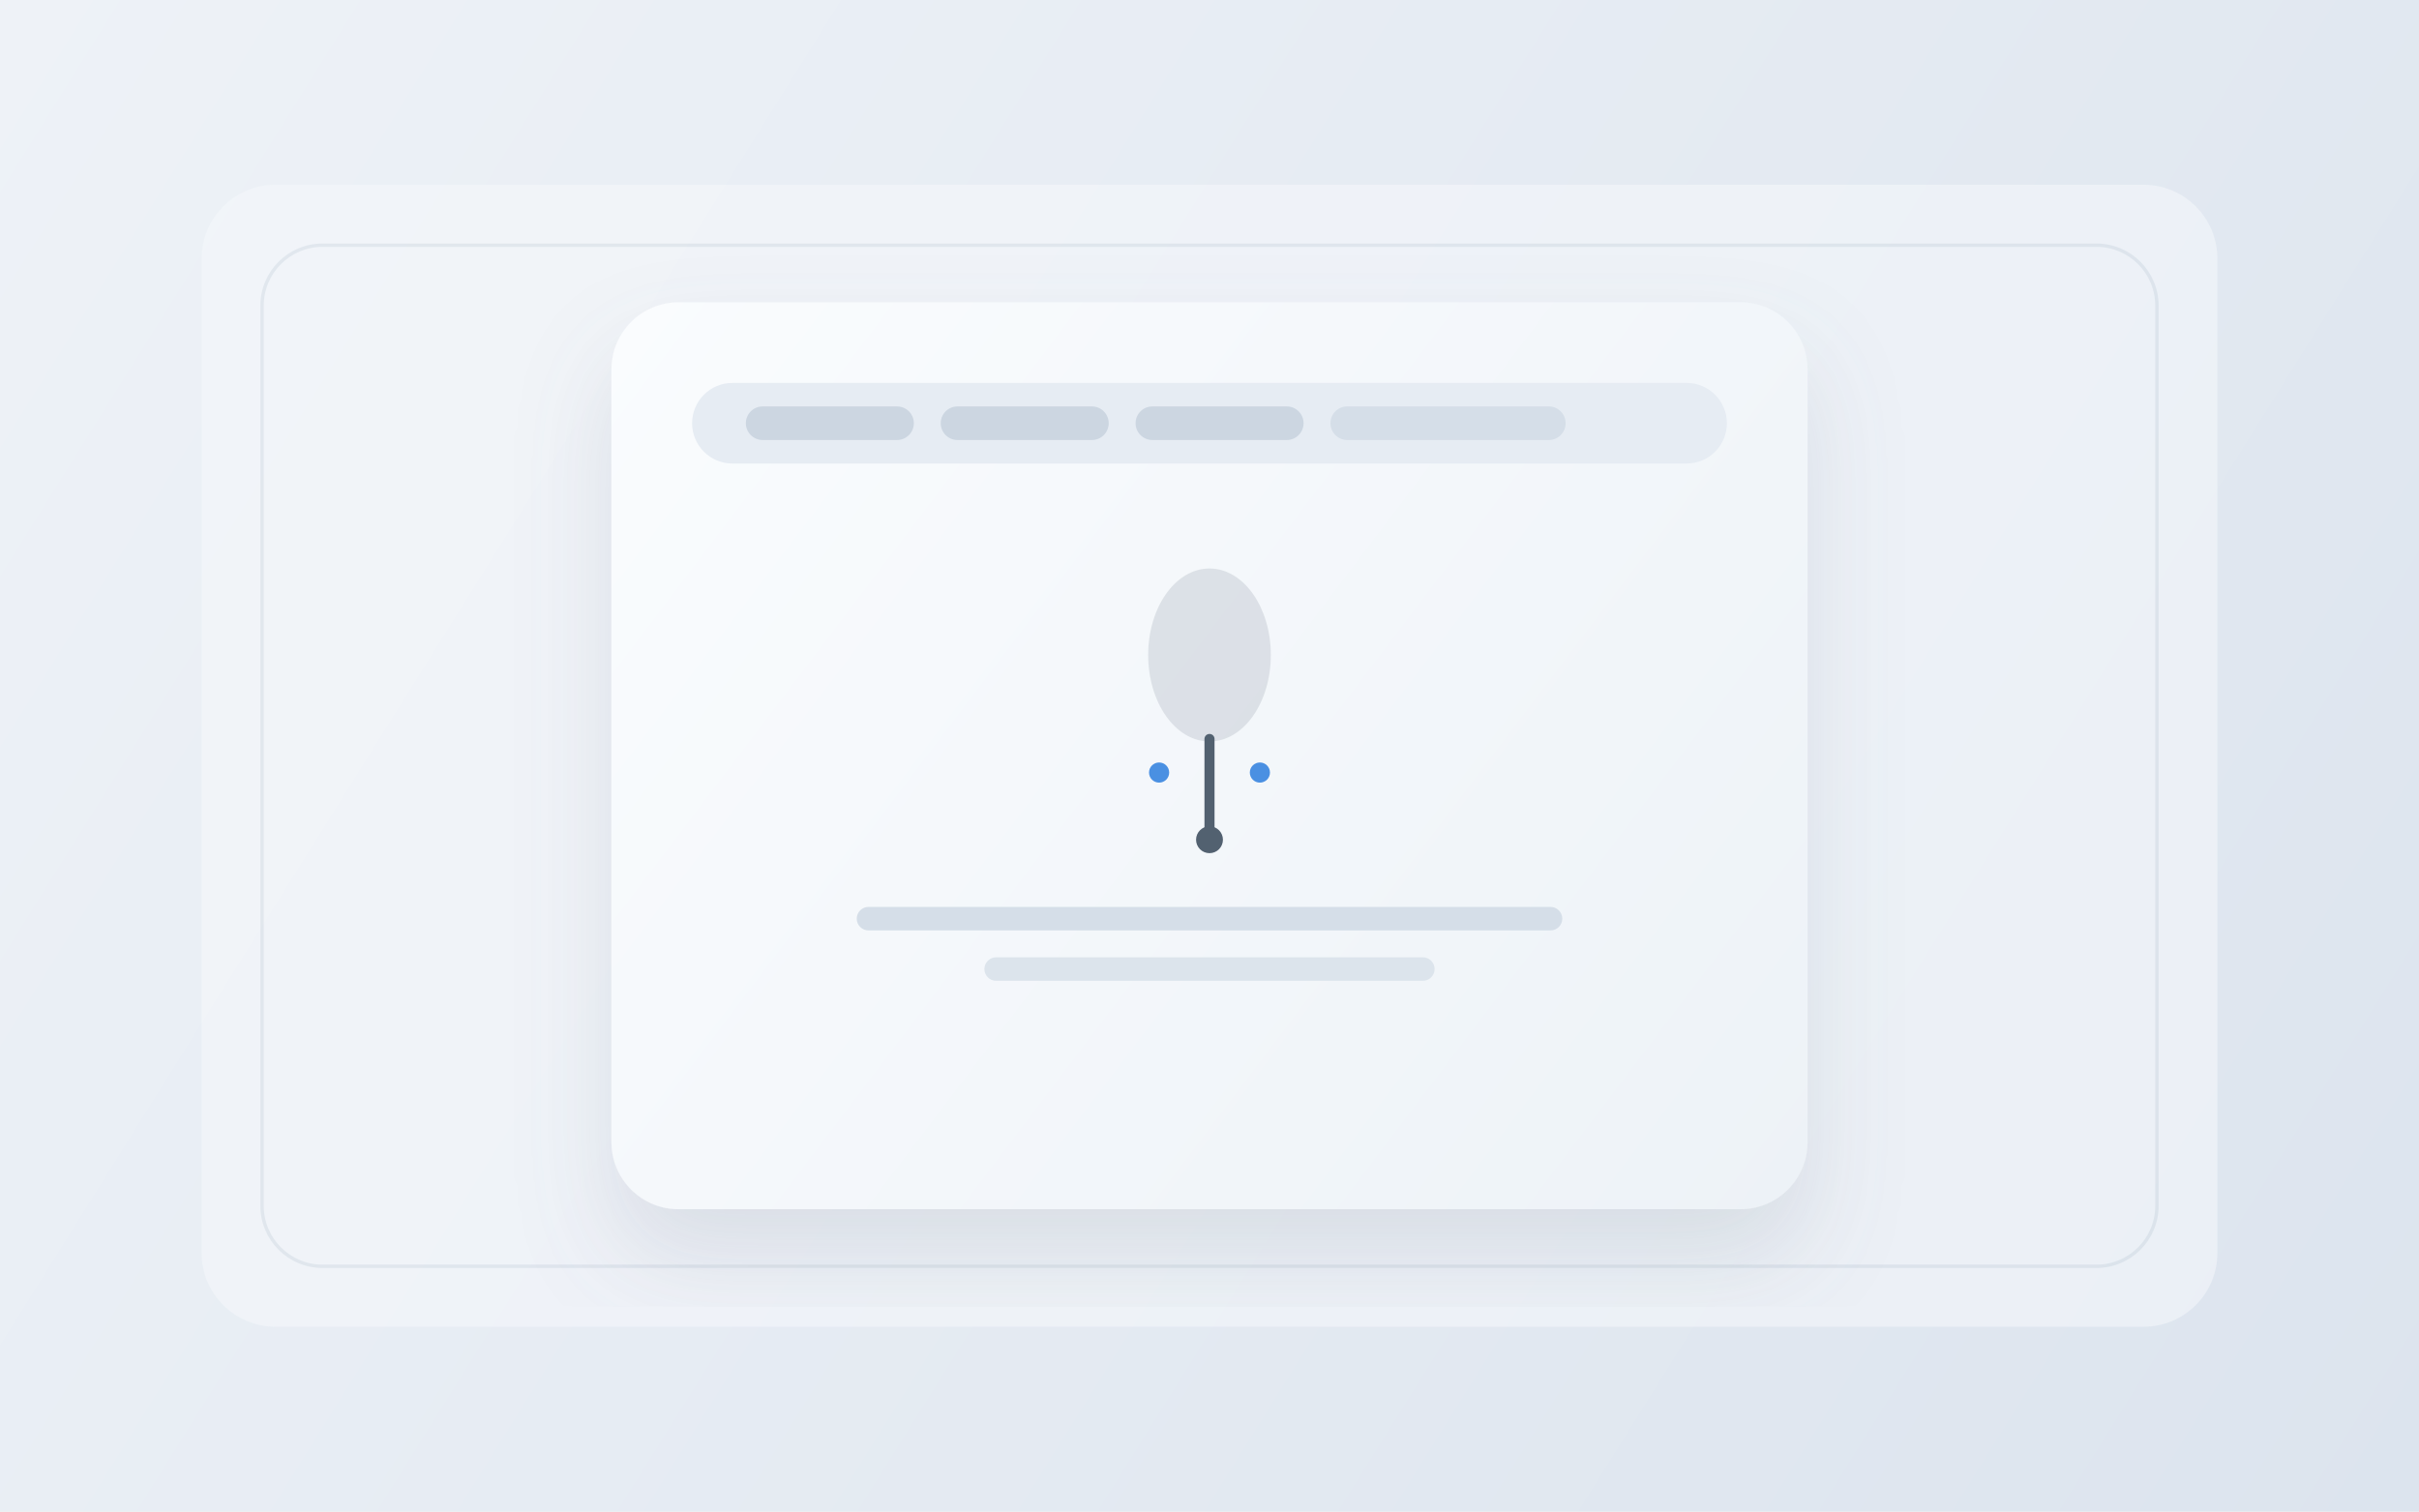
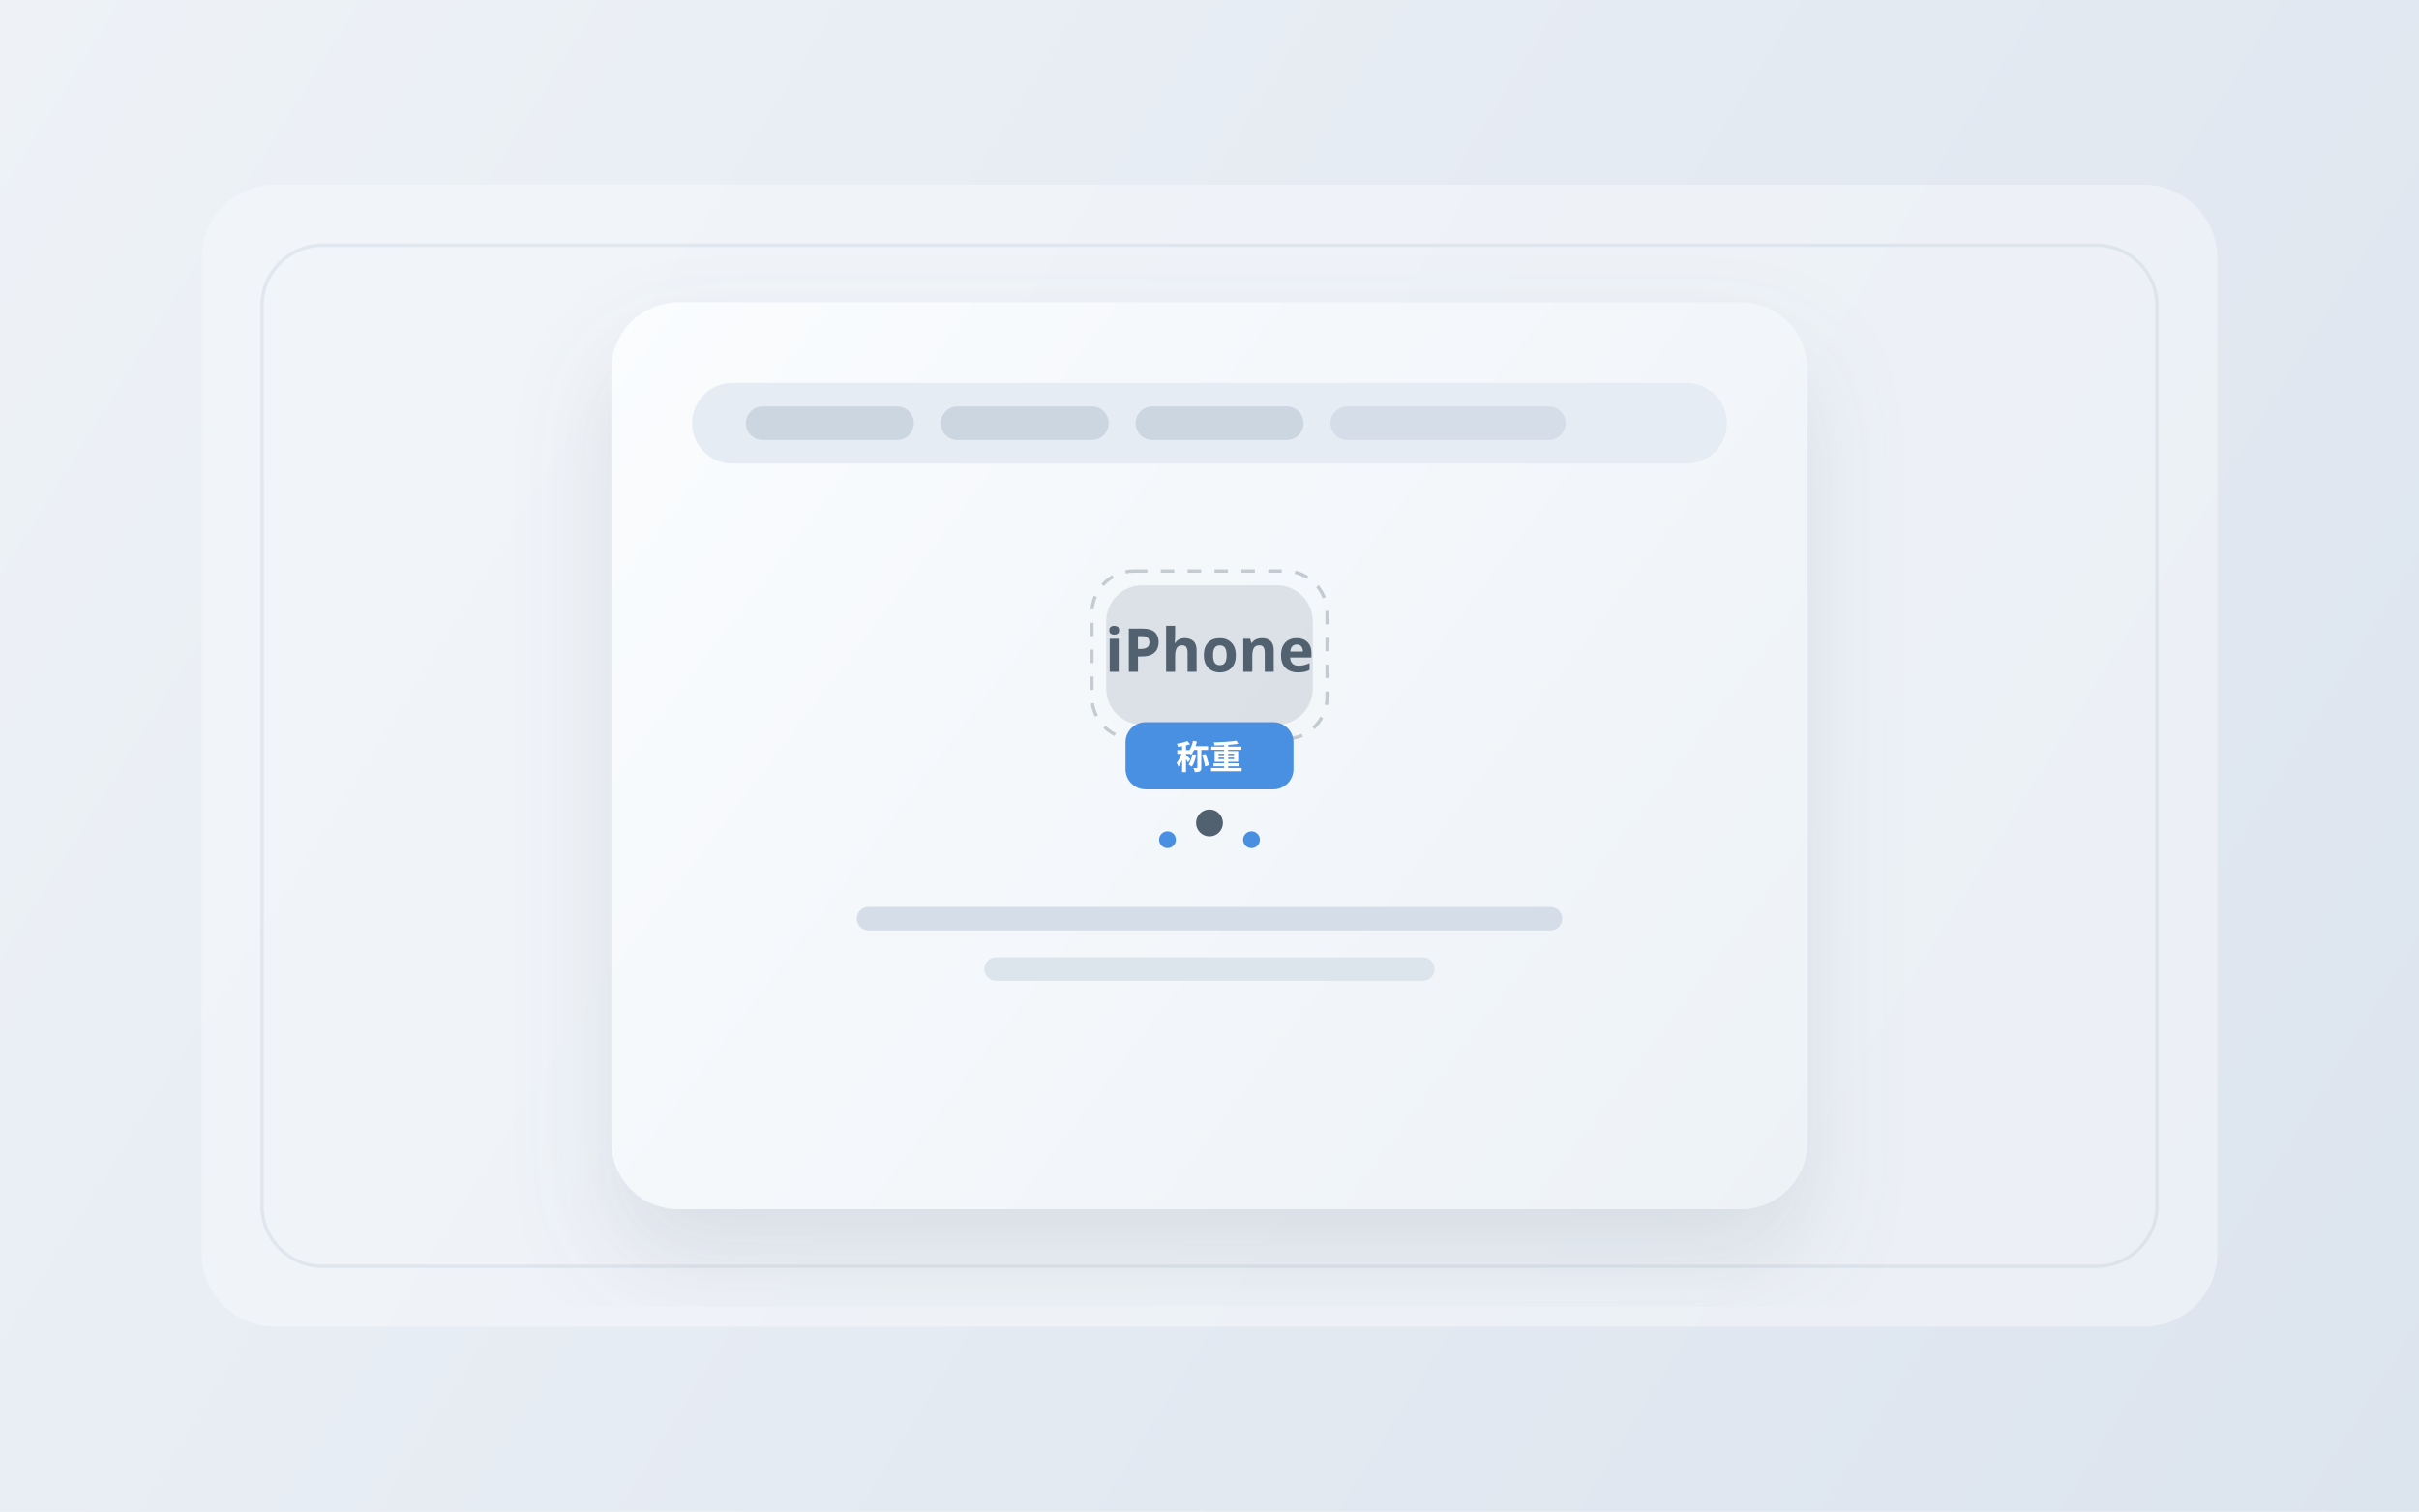
<svg xmlns="http://www.w3.org/2000/svg" width="1440" height="900" viewBox="0 0 1440 900" fill="none">
  <defs>
    <linearGradient id="bg" x1="0" y1="0" x2="1440" y2="900" gradientUnits="userSpaceOnUse">
      <stop stop-color="#EEF2F7" />
      <stop offset="1" stop-color="#DCE4EE" />
    </linearGradient>
    <linearGradient id="panel" x1="364" y1="180" x2="1076" y2="720" gradientUnits="userSpaceOnUse">
      <stop stop-color="#FAFCFE" />
      <stop offset="1" stop-color="#EDF2F7" />
    </linearGradient>
    <filter id="shadow" x="290" y="122" width="860" height="656" filterUnits="userSpaceOnUse" color-interpolation-filters="sRGB">
      <feDropShadow dx="0" dy="30" stdDeviation="28" flood-color="#7A8798" flood-opacity="0.18" />
    </filter>
  </defs>
  <rect width="1440" height="900" fill="url(#bg)" />
  <g opacity="0.55">
    <rect x="120" y="110" width="1200" height="680" rx="44" fill="#F5F8FB" />
    <rect x="156" y="146" width="1128" height="608" rx="36" stroke="#D9E0E8" stroke-width="2" />
  </g>
  <g filter="url(#shadow)">
    <rect x="364" y="180" width="712" height="540" rx="40" fill="url(#panel)" />
  </g>
  <rect x="412" y="228" width="616" height="48" rx="24" fill="#E6ECF3" />
  <rect x="444" y="242" width="100" height="20" rx="10" fill="#CCD6E1" />
  <rect x="560" y="242" width="100" height="20" rx="10" fill="#CCD6E1" />
  <rect x="676" y="242" width="100" height="20" rx="10" fill="#CCD6E1" />
  <rect x="792" y="242" width="140" height="20" rx="10" fill="#D5DEE8" />
  <g transform="translate(720, 420)">
-     <ellipse cx="0" cy="-30" rx="35" ry="50" fill="#526170" opacity="0.15" stroke="#526170" stroke-width="3" />
-     <line x1="0" y1="20" x2="0" y2="80" stroke="#526170" stroke-width="6" stroke-linecap="round" />
-     <circle cx="0" cy="80" r="8" fill="#526170" />
-     <circle cx="30" cy="40" r="6" fill="#4a90e2" />
-     <circle cx="-30" cy="40" r="6" fill="#4a90e2" />
+     <rect x="-60" y="-70" width="120" height="80" rx="20" fill="#526170" opacity="0.15" stroke="#526170" stroke-width="3" />
+     <rect x="-70" y="-80" width="140" height="100" rx="25" fill="none" stroke="#526170" stroke-width="2" opacity="0.3" stroke-dasharray="8 8" />
+     <text x="0" y="-20" text-anchor="middle" fill="#526170" font-family="system-ui" font-size="36" font-weight="bold">iPhone</text>
+     <rect x="-50" y="10" width="100" height="40" rx="12" fill="#4a90e2" />
+     <text x="0" y="38" text-anchor="middle" fill="white" font-family="system-ui" font-size="20" font-weight="600">称重</text>
+     <circle cx="0" cy="70" r="8" fill="#526170" />
+     <circle cx="25" cy="80" r="5" fill="#4a90e2" />
+     <circle cx="-25" cy="80" r="5" fill="#4a90e2" />
  </g>
  <rect x="510" y="540" width="420" height="14" rx="7" fill="#D5DEE8" />
  <rect x="586" y="570" width="268" height="14" rx="7" fill="#DCE4EC" />
</svg>
